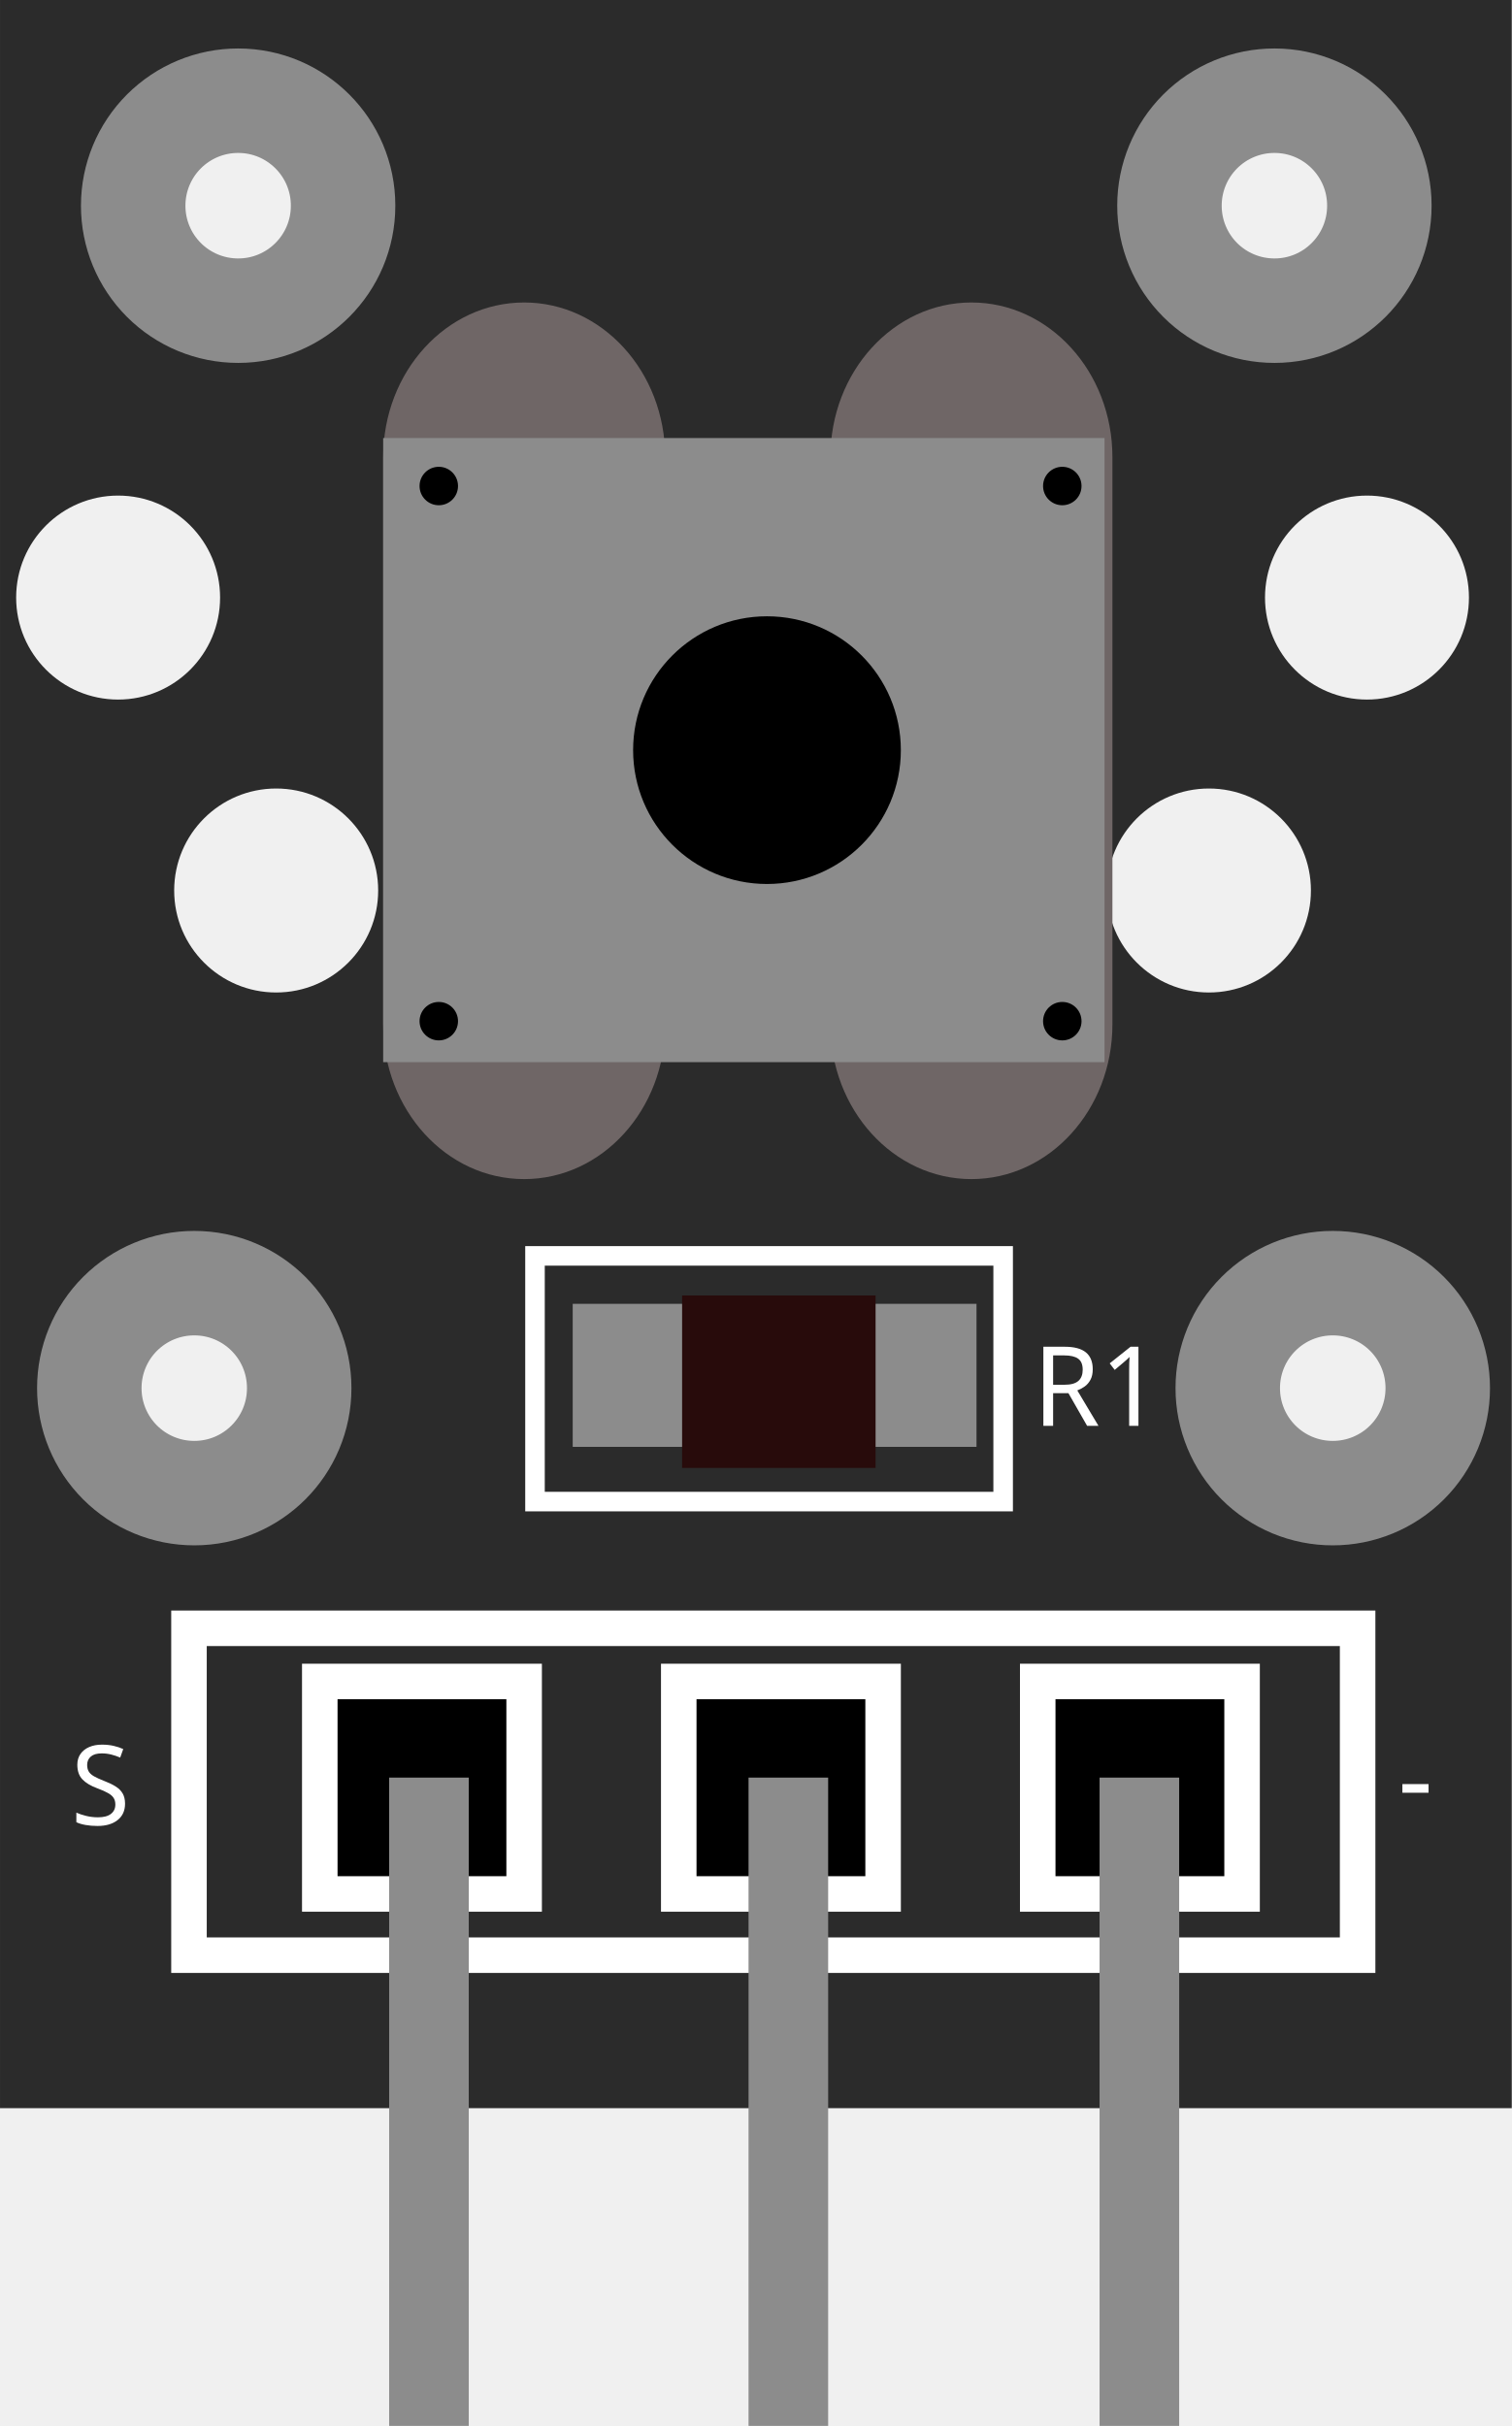
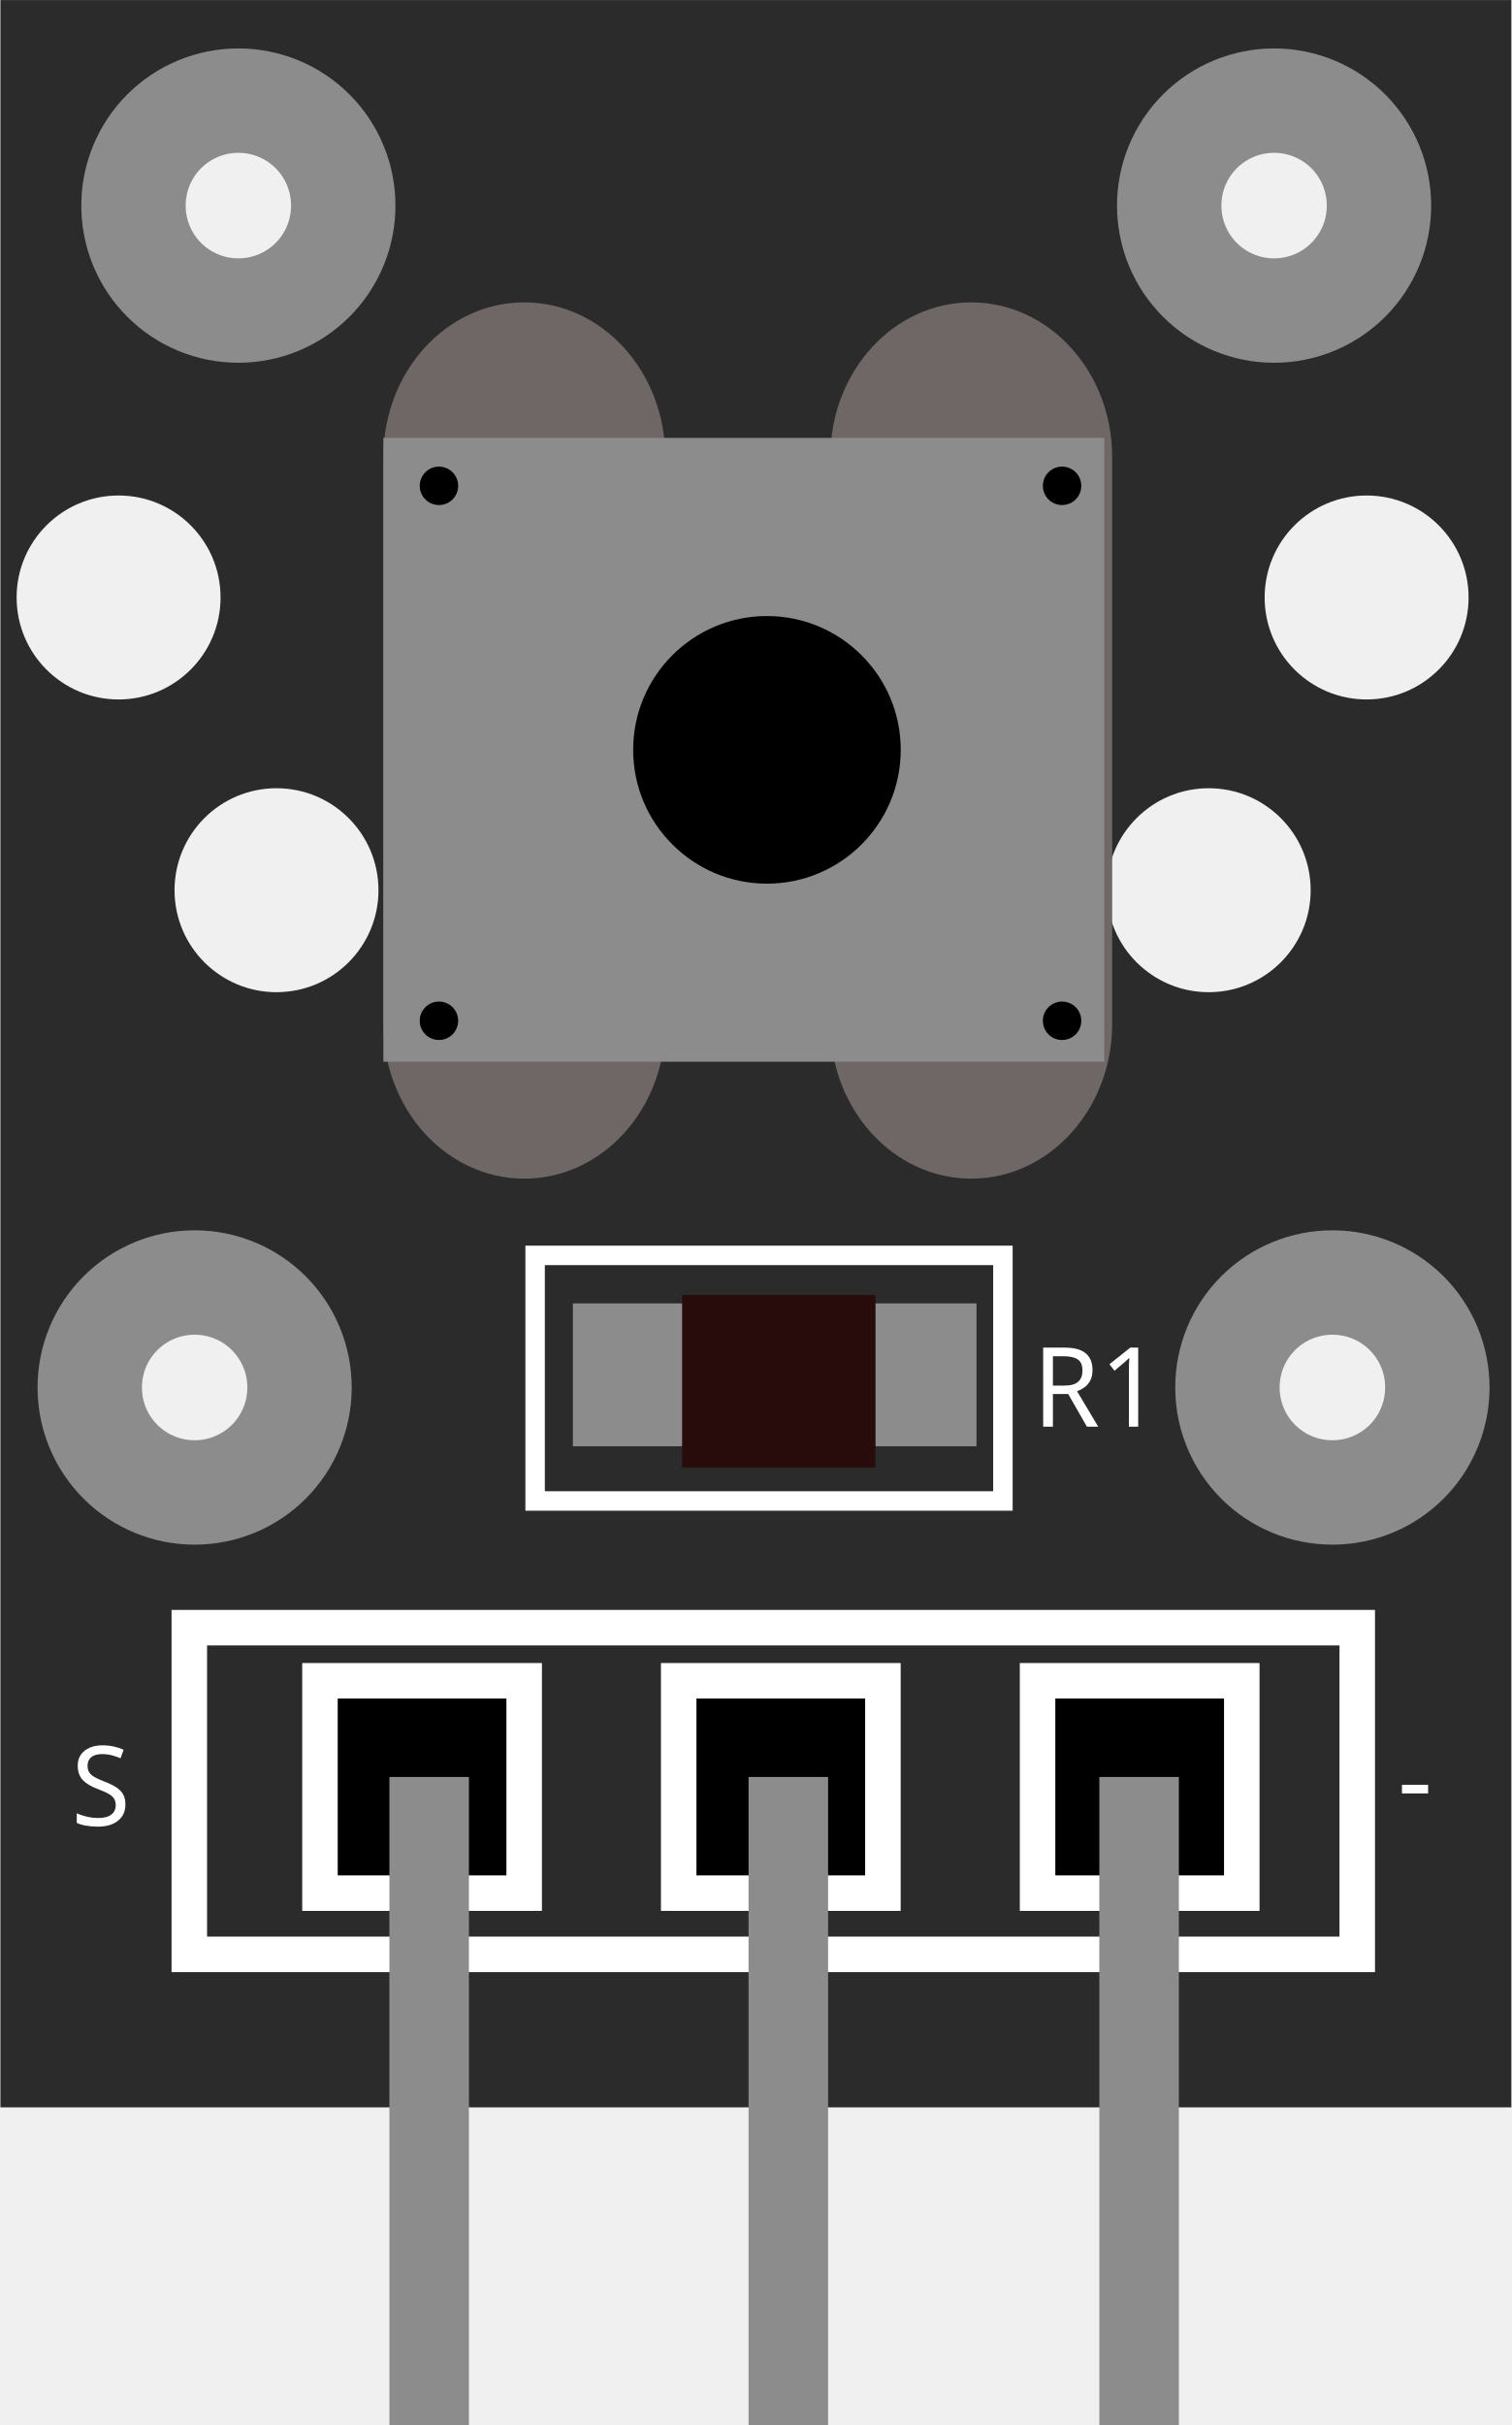
- <svg xmlns="http://www.w3.org/2000/svg" width="14.47mm" height="23.223mm" viewBox="0 0 14.47 23.223" version="1.1" id="svg5">
+ <svg xmlns="http://www.w3.org/2000/svg" width="0.419in" height="0.672in" viewBox="0 0 10.639 17.073" version="1.1" id="svg5">
  <defs id="defs2">
    <rect x="421.523" y="242.566" width="141.826" height="140" id="rect24334" />
    <rect x="421.523" y="242.566" width="141.826" height="140" id="rect24334-0" />
    <rect x="421.523" y="242.566" width="141.826" height="140" id="rect24334-0-0" />
  </defs>
-   <g id="layer1" transform="translate(-112.0851,-73.888)">
-     <path id="rect858" style="fill:#2b2b2b;fill-opacity:1;stroke:none;stroke-width:5.507" d="m 423.629,279.262 v 76.273 h 54.691 v -76.273 z m 8.615,3.645 a 3.796,3.796 0 0 1 3.795,3.797 3.796,3.796 0 0 1 -3.795,3.797 3.796,3.796 0 0 1 -3.797,-3.797 3.796,3.796 0 0 1 3.797,-3.797 z m 37.49,0 a 3.796,3.796 0 0 1 3.795,3.797 3.796,3.796 0 0 1 -3.795,3.797 3.796,3.796 0 0 1 -3.797,-3.797 3.796,3.796 0 0 1 3.797,-3.797 z m -41.832,14.285 a 3.69,3.69 0 0 1 3.689,3.689 3.69,3.69 0 0 1 -3.689,3.691 3.69,3.69 0 0 1 -3.689,-3.691 3.69,3.69 0 0 1 3.689,-3.689 z m 45.18,0 a 3.69,3.69 0 0 1 3.689,3.689 3.69,3.69 0 0 1 -3.689,3.691 3.69,3.69 0 0 1 -3.689,-3.691 3.69,3.69 0 0 1 3.689,-3.689 z m -39.461,10.598 a 3.69,3.69 0 0 1 3.689,3.689 3.69,3.69 0 0 1 -3.689,3.691 3.69,3.69 0 0 1 -3.691,-3.691 3.69,3.69 0 0 1 3.691,-3.689 z m 33.742,0 a 3.69,3.69 0 0 1 3.691,3.689 3.69,3.69 0 0 1 -3.691,3.691 3.69,3.69 0 0 1 -3.689,-3.691 3.69,3.69 0 0 1 3.689,-3.689 z m -36.707,17.896 a 3.796,3.796 0 0 1 3.795,3.797 3.796,3.796 0 0 1 -3.795,3.797 3.796,3.796 0 0 1 -3.797,-3.797 3.796,3.796 0 0 1 3.797,-3.797 z m 41.186,0 a 3.796,3.796 0 0 1 3.797,3.797 3.796,3.796 0 0 1 -3.797,3.797 3.796,3.796 0 0 1 -3.797,-3.797 3.796,3.796 0 0 1 3.797,-3.797 z" transform="scale(0.2645833)" />
-     <rect style="fill:none;fill-opacity:1;stroke:#ffffff;stroke-width:0.34;stroke-miterlimit:4;stroke-dasharray:none;stroke-opacity:1" id="rect1684" width="11.186" height="3.129" x="113.894" y="89.475" />
-     <rect style="fill:none;fill-opacity:1;stroke:#ffffff;stroke-width:0.187;stroke-miterlimit:4;stroke-dasharray:none;stroke-opacity:1" id="rect1684-0" width="4.481" height="2.352" x="117.206" y="85.91" />
-     <rect style="fill:#000000;fill-opacity:1;stroke:#ffffff;stroke-width:0.34;stroke-miterlimit:4;stroke-dasharray:none;stroke-opacity:1" id="rect2008" width="1.956" height="2.034" x="115.146" y="89.984" />
-     <rect style="fill:#000000;fill-opacity:1;stroke:#ffffff;stroke-width:0.34;stroke-miterlimit:4;stroke-dasharray:none;stroke-opacity:1" id="rect2008-2" width="1.956" height="2.034" x="118.582" y="89.984" />
-     <rect style="fill:#000000;fill-opacity:1;stroke:#ffffff;stroke-width:0.34;stroke-miterlimit:4;stroke-dasharray:none;stroke-opacity:1" id="rect2008-5" width="1.956" height="2.034" x="122.018" y="89.984" />
-     <rect style="opacity:1;fill:#8c8c8c;fill-opacity:1;stroke:none;stroke-width:0.258;stroke-miterlimit:4;stroke-dasharray:none;stroke-opacity:1" id="rect2788" width="0.762" height="6.206" x="115.81" y="90.904" />
-     <rect style="fill:#8c8c8c;fill-opacity:1;stroke:none;stroke-width:0.258;stroke-miterlimit:4;stroke-dasharray:none;stroke-opacity:1" id="rect2788-8" width="0.762" height="6.206" x="119.25" y="90.904" />
-     <rect style="fill:#8c8c8c;fill-opacity:1;stroke:none;stroke-width:0.258;stroke-miterlimit:4;stroke-dasharray:none;stroke-opacity:1" id="rect2788-4" width="0.762" height="6.206" x="122.61" y="90.904" />
-     <rect style="opacity:1;fill:#8c8c8c;fill-opacity:1;stroke:none;stroke-width:0.661;stroke-miterlimit:4;stroke-dasharray:none;stroke-opacity:1" id="rect3284" width="3.865" height="1.369" x="117.567" y="86.369" />
-     <rect style="opacity:1;fill:#280b0b;fill-opacity:1;stroke:none;stroke-width:0.661;stroke-miterlimit:4;stroke-dasharray:none;stroke-opacity:1" id="rect3286" width="1.852" height="1.651" x="118.614" y="86.289" />
-     <g id="g29060" transform="matrix(0.8599604,0,0,0.8599604,16.44881,11.97694)">
+   <g id="layer1" transform="translate(-112.0851,-80.03754)">
+     <path id="rect858" style="fill:#2b2b2b;fill-opacity:1;stroke:none;stroke-width:1.071" d="M 112.085,80.038 V 94.874 h 10.639 V 80.038 Z m 1.676,0.709 a 0.738,0.738 0 0 1 0.738,0.739 0.738,0.738 0 0 1 -0.738,0.739 0.738,0.738 0 0 1 -0.739,-0.739 0.738,0.738 0 0 1 0.739,-0.739 z m 7.293,0 a 0.738,0.738 0 0 1 0.738,0.739 0.738,0.738 0 0 1 -0.738,0.739 0.738,0.738 0 0 1 -0.739,-0.739 0.738,0.738 0 0 1 0.739,-0.739 z m -8.137,2.779 a 0.718,0.718 0 0 1 0.718,0.718 0.718,0.718 0 0 1 -0.718,0.718 0.718,0.718 0 0 1 -0.718,-0.718 0.718,0.718 0 0 1 0.718,-0.718 z m 8.788,0 a 0.718,0.718 0 0 1 0.718,0.718 0.718,0.718 0 0 1 -0.718,0.718 0.718,0.718 0 0 1 -0.718,-0.718 0.718,0.718 0 0 1 0.718,-0.718 z m -7.676,2.061 a 0.718,0.718 0 0 1 0.718,0.718 0.718,0.718 0 0 1 -0.718,0.718 0.718,0.718 0 0 1 -0.718,-0.718 0.718,0.718 0 0 1 0.718,-0.718 z m 6.564,0 a 0.718,0.718 0 0 1 0.718,0.718 0.718,0.718 0 0 1 -0.718,0.718 0.718,0.718 0 0 1 -0.718,-0.718 0.718,0.718 0 0 1 0.718,-0.718 z m -7.14,3.481 a 0.738,0.738 0 0 1 0.738,0.739 0.738,0.738 0 0 1 -0.738,0.739 0.738,0.738 0 0 1 -0.739,-0.739 0.738,0.738 0 0 1 0.739,-0.739 z m 8.011,0 a 0.738,0.738 0 0 1 0.739,0.739 0.738,0.738 0 0 1 -0.739,0.739 0.738,0.738 0 0 1 -0.739,-0.739 0.738,0.738 0 0 1 0.739,-0.739 z" />
+     <rect style="fill:none;fill-opacity:1;stroke:#ffffff;stroke-width:0.25;stroke-miterlimit:4;stroke-dasharray:none;stroke-opacity:1" id="rect1684" width="8.224" height="2.3" x="113.415" y="91.497" />
+     <rect style="fill:none;fill-opacity:1;stroke:#ffffff;stroke-width:0.137;stroke-miterlimit:4;stroke-dasharray:none;stroke-opacity:1" id="rect1684-0" width="3.294" height="1.729" x="115.85" y="88.876" />
+     <rect style="fill:#000000;fill-opacity:1;stroke:#ffffff;stroke-width:0.25;stroke-miterlimit:4;stroke-dasharray:none;stroke-opacity:1" id="rect2008" width="1.438" height="1.495" x="114.335" y="91.871" />
+     <rect style="fill:#000000;fill-opacity:1;stroke:#ffffff;stroke-width:0.25;stroke-miterlimit:4;stroke-dasharray:none;stroke-opacity:1" id="rect2008-2" width="1.438" height="1.495" x="116.861" y="91.871" />
+     <rect style="fill:#000000;fill-opacity:1;stroke:#ffffff;stroke-width:0.25;stroke-miterlimit:4;stroke-dasharray:none;stroke-opacity:1" id="rect2008-5" width="1.438" height="1.495" x="119.388" y="91.871" />
+     <rect style="fill:#8c8c8c;fill-opacity:1;stroke:none;stroke-width:0.189;stroke-miterlimit:4;stroke-dasharray:none;stroke-opacity:1" id="rect2788" width="0.56" height="4.563" x="114.824" y="92.548" />
+     <rect style="fill:#8c8c8c;fill-opacity:1;stroke:none;stroke-width:0.189;stroke-miterlimit:4;stroke-dasharray:none;stroke-opacity:1" id="rect2788-8" width="0.56" height="4.563" x="117.353" y="92.548" />
+     <rect style="fill:#8c8c8c;fill-opacity:1;stroke:none;stroke-width:0.189;stroke-miterlimit:4;stroke-dasharray:none;stroke-opacity:1" id="rect2788-4" width="0.56" height="4.563" x="119.823" y="92.548" />
+     <rect style="fill:#8c8c8c;fill-opacity:1;stroke:none;stroke-width:0.486;stroke-miterlimit:4;stroke-dasharray:none;stroke-opacity:1" id="rect3284" width="2.842" height="1.006" x="116.116" y="89.214" />
+     <rect style="fill:#280b0b;fill-opacity:1;stroke:none;stroke-width:0.486;stroke-miterlimit:4;stroke-dasharray:none;stroke-opacity:1" id="rect3286" width="1.362" height="1.214" x="116.885" y="89.155" />
+     <g id="g29060" transform="matrix(0.6322373,0,0,0.6322373,41.77393,34.52093)">
      <rect style="opacity:1;fill:#6f6666;fill-opacity:1;stroke:none;stroke-width:0.693;stroke-miterlimit:4;stroke-dasharray:none;stroke-opacity:1" id="rect5781" width="3.139" height="9.758" x="115.475" y="75.36" ry="1.723" />
      <rect style="fill:#6f6666;fill-opacity:1;stroke:none;stroke-width:0.693;stroke-miterlimit:4;stroke-dasharray:none;stroke-opacity:1" id="rect5781-8" width="3.139" height="9.758" x="120.453" y="75.36" ry="1.723" />
      <rect style="opacity:1;fill:#8c8c8c;fill-opacity:1;stroke:none;stroke-width:0.652;stroke-miterlimit:4;stroke-dasharray:none;stroke-opacity:1" id="rect3310" width="8.029" height="6.947" x="115.475" y="76.869" />
      <circle style="opacity:1;fill:#000000;fill-opacity:1;stroke:none;stroke-width:0.661;stroke-miterlimit:4;stroke-dasharray:none;stroke-opacity:1" id="path5501" cx="119.747" cy="80.343" r="1.49" />
      <circle style="opacity:1;fill:#000000;fill-opacity:1;stroke:none;stroke-width:0.661;stroke-miterlimit:4;stroke-dasharray:none;stroke-opacity:1" id="path5629" cx="116.094" cy="77.403" r="0.214" />
      <circle style="fill:#000000;fill-opacity:1;stroke:none;stroke-width:0.661;stroke-miterlimit:4;stroke-dasharray:none;stroke-opacity:1" id="path5629-8" cx="116.094" cy="83.36" r="0.214" />
      <circle style="fill:#000000;fill-opacity:1;stroke:none;stroke-width:0.661;stroke-miterlimit:4;stroke-dasharray:none;stroke-opacity:1" id="path5629-1" cx="123.034" cy="83.36" r="0.214" />
      <circle style="fill:#000000;fill-opacity:1;stroke:none;stroke-width:0.661;stroke-miterlimit:4;stroke-dasharray:none;stroke-opacity:1" id="path5629-6" cx="123.034" cy="77.403" r="0.214" />
    </g>
-     <text xml:space="preserve" transform="matrix(0.02584903,0,0,0.02651696,111.0759,80.13727)" id="text24332" style="font-style:normal;font-weight:normal;font-size:40px;line-height:1.25;font-family:sans-serif;white-space:pre;shape-inside:url(#rect24334);fill:#ffffff;fill-opacity:1;stroke:none">
-       <tspan x="421.523" y="279.06" id="tspan29977">R1</tspan>
+     <text xml:space="preserve" transform="matrix(0.01900404,0,0,0.0194951,111.3432,84.63196)" id="text24332" style="font-style:normal;font-weight:normal;font-size:40px;line-height:1.25;font-family:OCRA;white-space:pre;shape-inside:url(#rect24334);fill:#ffffff;fill-opacity:1;stroke:none;-inkscape-font-specification:'OCRA, Normal';font-stretch:normal;font-variant:normal;font-variant-ligatures:normal;font-variant-caps:normal;font-variant-numeric:normal;font-variant-east-asian:normal">
+       <tspan x="421.523" y="279.566" id="tspan688">R1</tspan>
    </text>
-     <text xml:space="preserve" transform="matrix(0.02584903,0,0,0.02651696,114.5714,83.89207)" id="text24332-2" style="font-style:normal;font-weight:normal;font-size:40px;line-height:1.25;font-family:sans-serif;white-space:pre;shape-inside:url(#rect24334-0);fill:#ffffff;fill-opacity:1;stroke:none">
-       <tspan x="421.523" y="279.06" id="tspan29979">-</tspan>
+     <text xml:space="preserve" transform="matrix(0.01900404,0,0,0.0194951,113.913,87.39247)" id="text24332-2" style="font-style:normal;font-weight:normal;font-size:40px;line-height:1.25;font-family:OCRA;white-space:pre;shape-inside:url(#rect24334-0);fill:#ffffff;fill-opacity:1;stroke:none;-inkscape-font-specification:'OCRA, Normal';font-stretch:normal;font-variant:normal;font-variant-ligatures:normal;font-variant-caps:normal;font-variant-numeric:normal;font-variant-east-asian:normal">
+       <tspan x="421.523" y="279.566" id="tspan690">-</tspan>
    </text>
-     <text xml:space="preserve" transform="matrix(0.02584903,0,0,0.02651696,101.8671,83.95649)" id="text24332-2-3" style="font-style:normal;font-weight:normal;font-size:40px;line-height:1.25;font-family:sans-serif;white-space:pre;shape-inside:url(#rect24334-0-0);fill:#ffffff;fill-opacity:1;stroke:none">
-       <tspan x="421.523" y="279.06" id="tspan29981">S</tspan>
+     <text xml:space="preserve" transform="matrix(0.01900404,0,0,0.0194951,104.5729,87.43983)" id="text24332-2-3" style="font-style:normal;font-weight:normal;font-size:40px;line-height:1.25;font-family:OCRA;white-space:pre;shape-inside:url(#rect24334-0-0);fill:#ffffff;fill-opacity:1;stroke:none;-inkscape-font-specification:'OCRA, Normal';font-stretch:normal;font-variant:normal;font-variant-ligatures:normal;font-variant-caps:normal;font-variant-numeric:normal;font-variant-east-asian:normal">
+       <tspan x="421.523" y="279.566" id="tspan692">S</tspan>
    </text>
-     <path id="path29106" style="fill:none;fill-opacity:1;stroke:#8c8c8c;stroke-width:1;stroke-miterlimit:4;stroke-dasharray:none;stroke-opacity:1" d="m 114.365,74.852 a 1.004,1.004 0 0 0 -1.005,1.005 1.004,1.004 0 0 0 1.005,1.005 1.004,1.004 0 0 0 1.004,-1.005 1.004,1.004 0 0 0 -1.004,-1.005 z m 9.919,0 a 1.004,1.004 0 0 0 -1.005,1.005 1.004,1.004 0 0 0 1.005,1.005 1.004,1.004 0 0 0 1.004,-1.005 1.004,1.004 0 0 0 -1.004,-1.005 z m -10.339,11.319 a 1.004,1.004 0 0 0 -1.005,1.005 1.004,1.004 0 0 0 1.005,1.005 1.004,1.004 0 0 0 1.004,-1.005 1.004,1.004 0 0 0 -1.004,-1.005 z m 10.897,0 a 1.004,1.004 0 0 0 -1.005,1.005 1.004,1.004 0 0 0 1.005,1.005 1.004,1.004 0 0 0 1.005,-1.005 1.004,1.004 0 0 0 -1.005,-1.005 z" />
+     <path id="path29106" style="fill:none;fill-opacity:1;stroke:#8c8c8c;stroke-width:0.735;stroke-miterlimit:4;stroke-dasharray:none;stroke-opacity:1" d="m 113.761,80.746 a 0.738,0.738 0 0 0 -0.739,0.739 0.738,0.738 0 0 0 0.739,0.739 0.738,0.738 0 0 0 0.738,-0.739 0.738,0.738 0 0 0 -0.738,-0.739 z m 7.293,0 a 0.738,0.738 0 0 0 -0.739,0.739 0.738,0.738 0 0 0 0.739,0.739 0.738,0.738 0 0 0 0.738,-0.739 0.738,0.738 0 0 0 -0.738,-0.739 z m -7.601,8.321 a 0.738,0.738 0 0 0 -0.739,0.739 0.738,0.738 0 0 0 0.739,0.739 0.738,0.738 0 0 0 0.738,-0.739 0.738,0.738 0 0 0 -0.738,-0.739 z m 8.011,0 a 0.738,0.738 0 0 0 -0.739,0.739 0.738,0.738 0 0 0 0.739,0.739 0.738,0.738 0 0 0 0.739,-0.739 0.738,0.738 0 0 0 -0.739,-0.739 z" />
  </g>
</svg>
